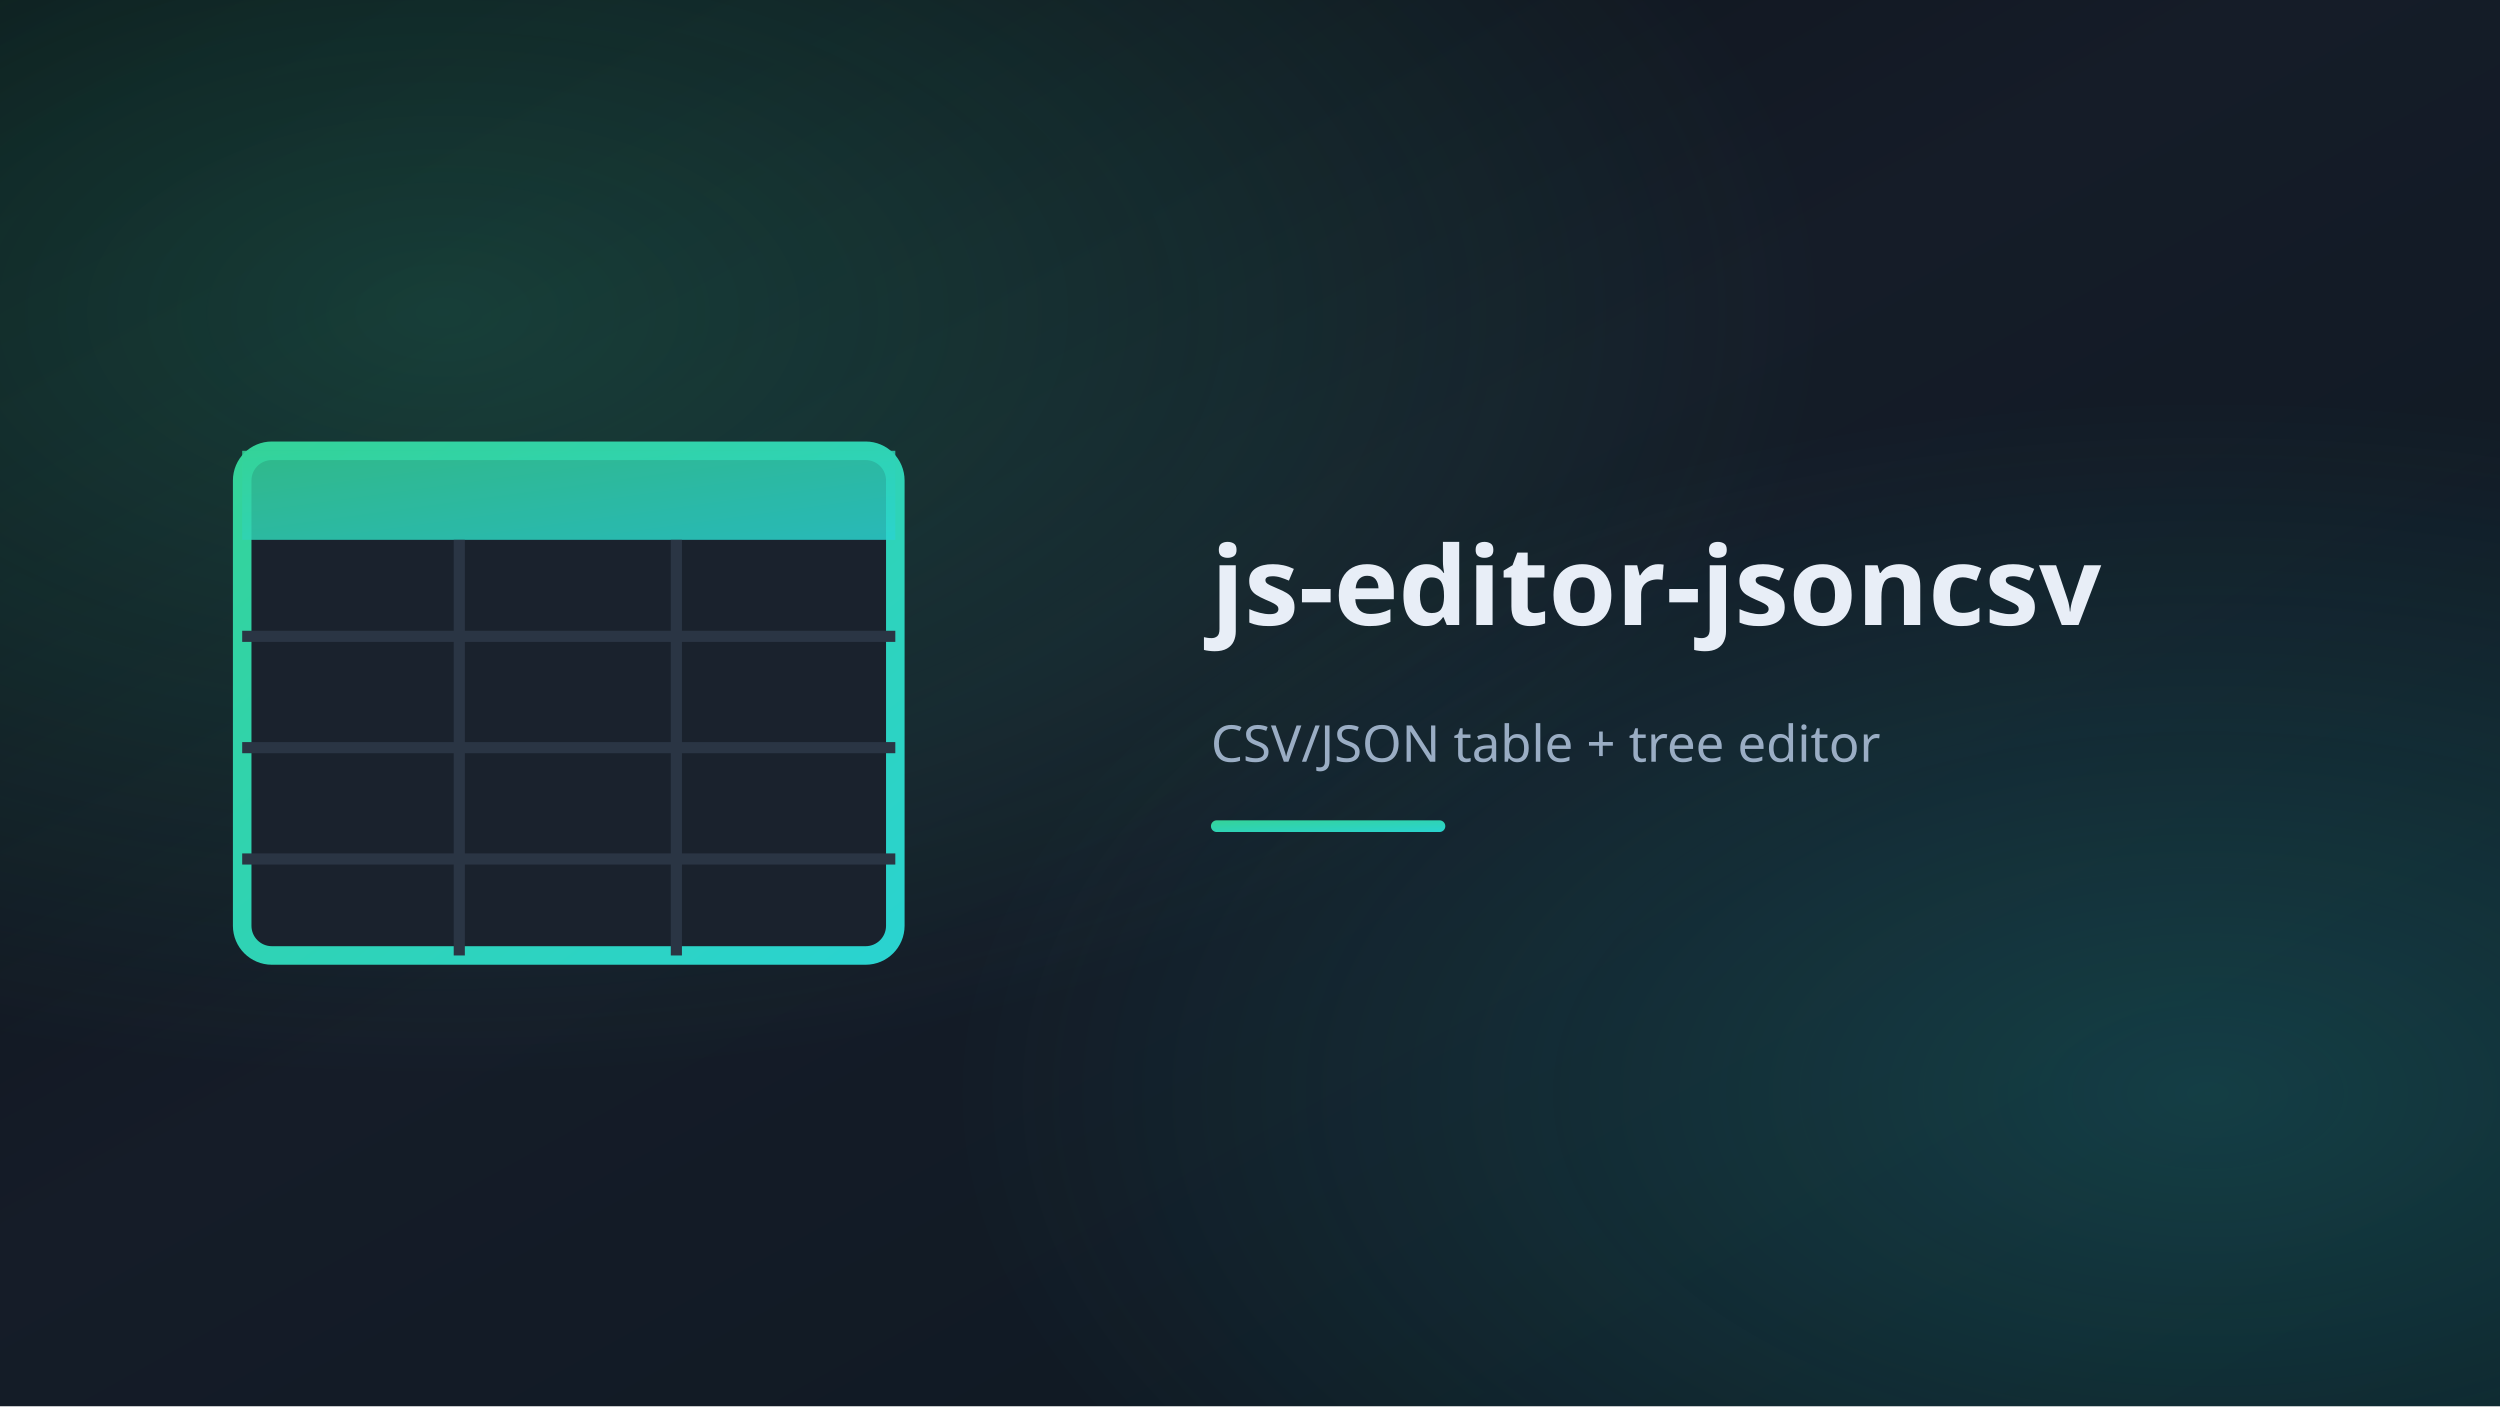
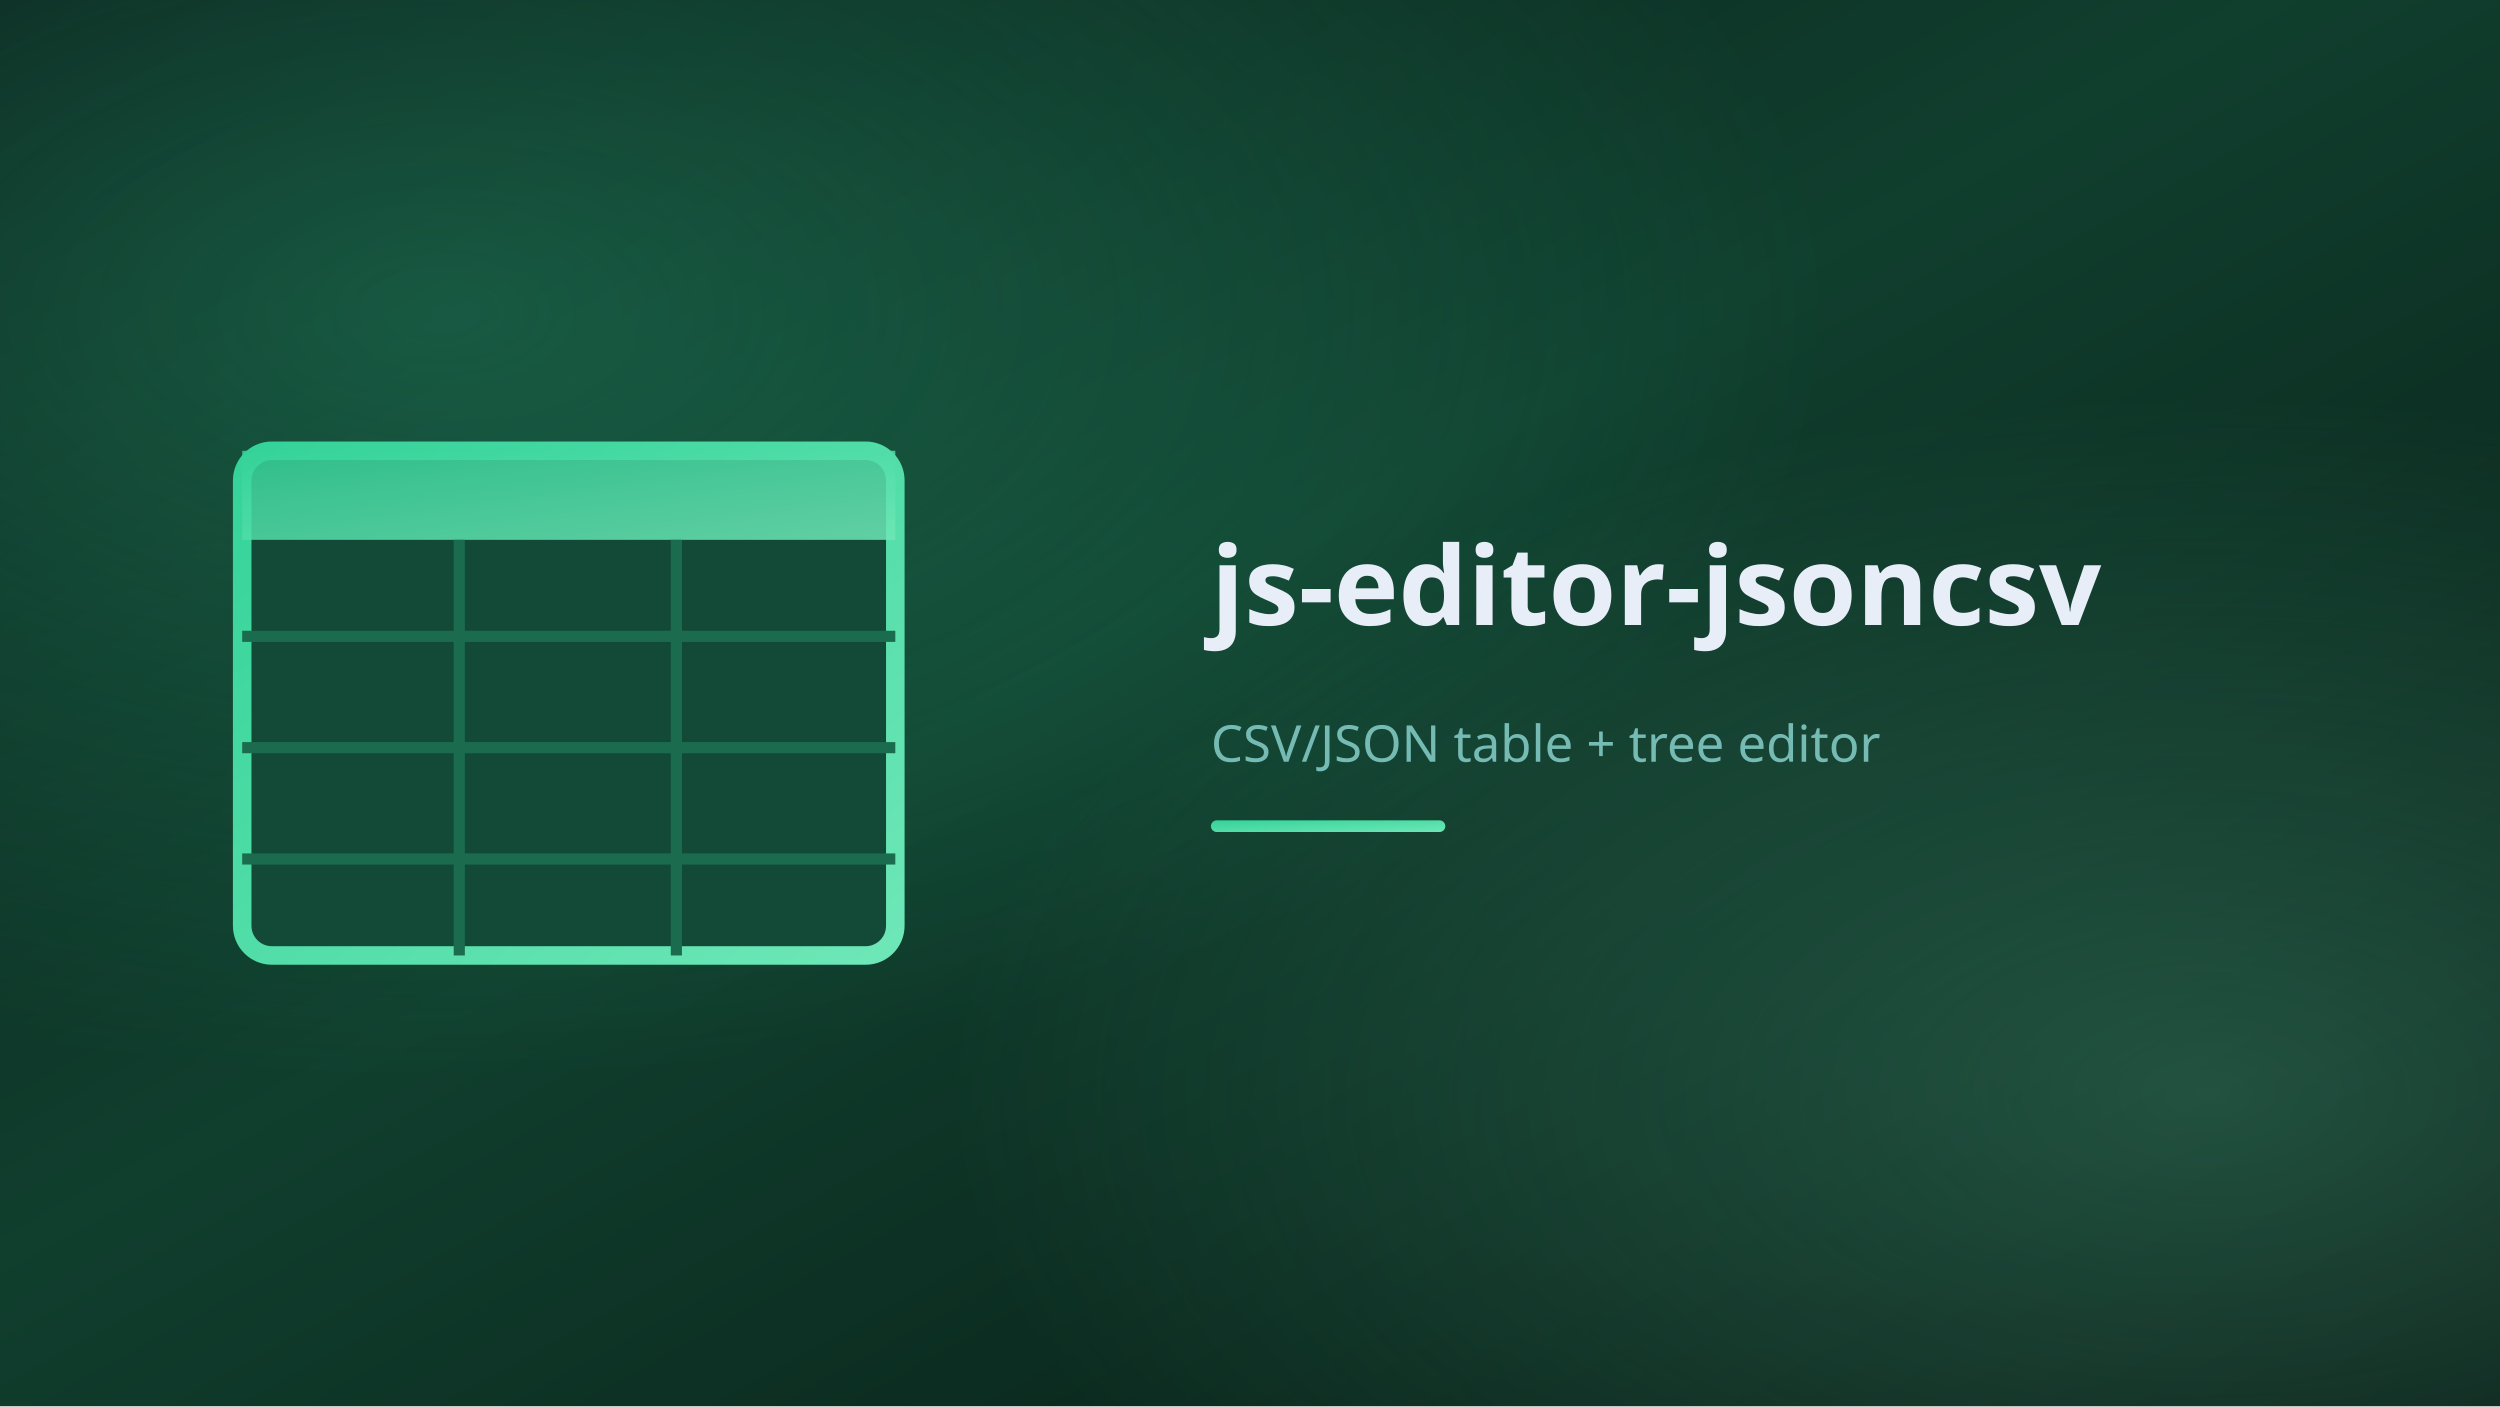
<svg xmlns="http://www.w3.org/2000/svg" viewBox="0 0 1280 720" width="1280" height="720" role="img" aria-label="js-editor-jsoncsv">
  <defs>
    <linearGradient id="ac" x1="0" y1="0" x2="1" y2="1">
      <stop offset="0" stop-color="#34d399" />
-       <stop offset="1" stop-color="#2ad3d0" />
+       <stop offset="1" stop-color="#6ee7b7" />
    </linearGradient>
    <linearGradient id="gWarm" x1="0%" y1="0%" x2="100%" y2="0%">
      <stop offset="0%" stop-color="#34d399" />
-       <stop offset="100%" stop-color="#2ad3d0" />
+       <stop offset="100%" stop-color="#6ee7b7" />
    </linearGradient>
    <linearGradient id="canvasGrad" x1="0%" y1="0%" x2="100%" y2="100%">
-       <stop offset="0%" stop-color="#0a0e14" />
-       <stop offset="45%" stop-color="#151c28" />
-       <stop offset="100%" stop-color="#0c1820" />
-     </linearGradient>
-     <linearGradient id="bg" x1="0" y1="0" x2="1" y2="1">
-       <stop offset="0" stop-color="#1e1b4b" />
-       <stop offset="0.55" stop-color="#0f3a4a" />
-       <stop offset="1" stop-color="#0f766e" />
+       <stop offset="0%" stop-color="#091a16" />
+       <stop offset="45%" stop-color="#103f2e" />
+       <stop offset="100%" stop-color="#071611" />
    </linearGradient>
    <radialGradient id="glowA" cx="18%" cy="22%" r="55%">
-       <stop offset="0%" stop-color="#34d399" stop-opacity="0.22" />
+       <stop offset="0%" stop-color="#34d399" stop-opacity="0.28" />
      <stop offset="100%" stop-color="#34d399" stop-opacity="0" />
    </radialGradient>
    <radialGradient id="glowB" cx="88%" cy="78%" r="50%">
-       <stop offset="0%" stop-color="#2ad3d0" stop-opacity="0.20" />
-       <stop offset="100%" stop-color="#2ad3d0" stop-opacity="0" />
+       <stop offset="0%" stop-color="#6ee7b7" stop-opacity="0.24" />
+       <stop offset="100%" stop-color="#6ee7b7" stop-opacity="0" />
    </radialGradient>
  </defs>
  <rect width="1280" height="720" fill="url(#canvasGrad)" />
  <rect width="1280" height="720" fill="url(#glowA)" />
  <rect width="1280" height="720" fill="url(#glowB)" />
  <g transform="translate(48 116.8) scale(0.95)">
-     <rect x="80" y="120" width="352" height="272" rx="16" fill="#1a222d" stroke="url(#ac)" stroke-width="10" />
+     <rect x="80" y="120" width="352" height="272" rx="16" fill="#134a37" stroke="url(#ac)" stroke-width="10" />
    <rect x="80" y="120" width="352" height="48" fill="url(#ac)" opacity="0.85" />
-     <line x1="80" y1="220" x2="432" y2="220" stroke="#2a3544" stroke-width="6" />
-     <line x1="80" y1="280" x2="432" y2="280" stroke="#2a3544" stroke-width="6" />
-     <line x1="80" y1="340" x2="432" y2="340" stroke="#2a3544" stroke-width="6" />
-     <line x1="197" y1="168" x2="197" y2="392" stroke="#2a3544" stroke-width="6" />
-     <line x1="314" y1="168" x2="314" y2="392" stroke="#2a3544" stroke-width="6" />
+     <line x1="80" y1="220" x2="432" y2="220" stroke="#1b6c4f" stroke-width="6" />
+     <line x1="80" y1="280" x2="432" y2="280" stroke="#1b6c4f" stroke-width="6" />
+     <line x1="80" y1="340" x2="432" y2="340" stroke="#1b6c4f" stroke-width="6" />
+     <line x1="197" y1="168" x2="197" y2="392" stroke="#1b6c4f" stroke-width="6" />
+     <line x1="314" y1="168" x2="314" y2="392" stroke="#1b6c4f" stroke-width="6" />
  </g>
  <text x="620" y="320" font-family="Segoe UI, system-ui, sans-serif" font-size="56" font-weight="700" fill="#e8eef7">js-editor-jsoncsv</text>
-   <text x="620" y="390" font-family="Segoe UI, system-ui, sans-serif" font-size="26" font-weight="500" fill="#9aadc4">CSV/JSON table + tree editor</text>
+   <text x="620" y="390" font-family="Segoe UI, system-ui, sans-serif" font-size="26" font-weight="500" fill="#76bab4">CSV/JSON table + tree editor</text>
  <rect x="620" y="420" width="120" height="6" rx="3" fill="url(#ac)" />
</svg>
